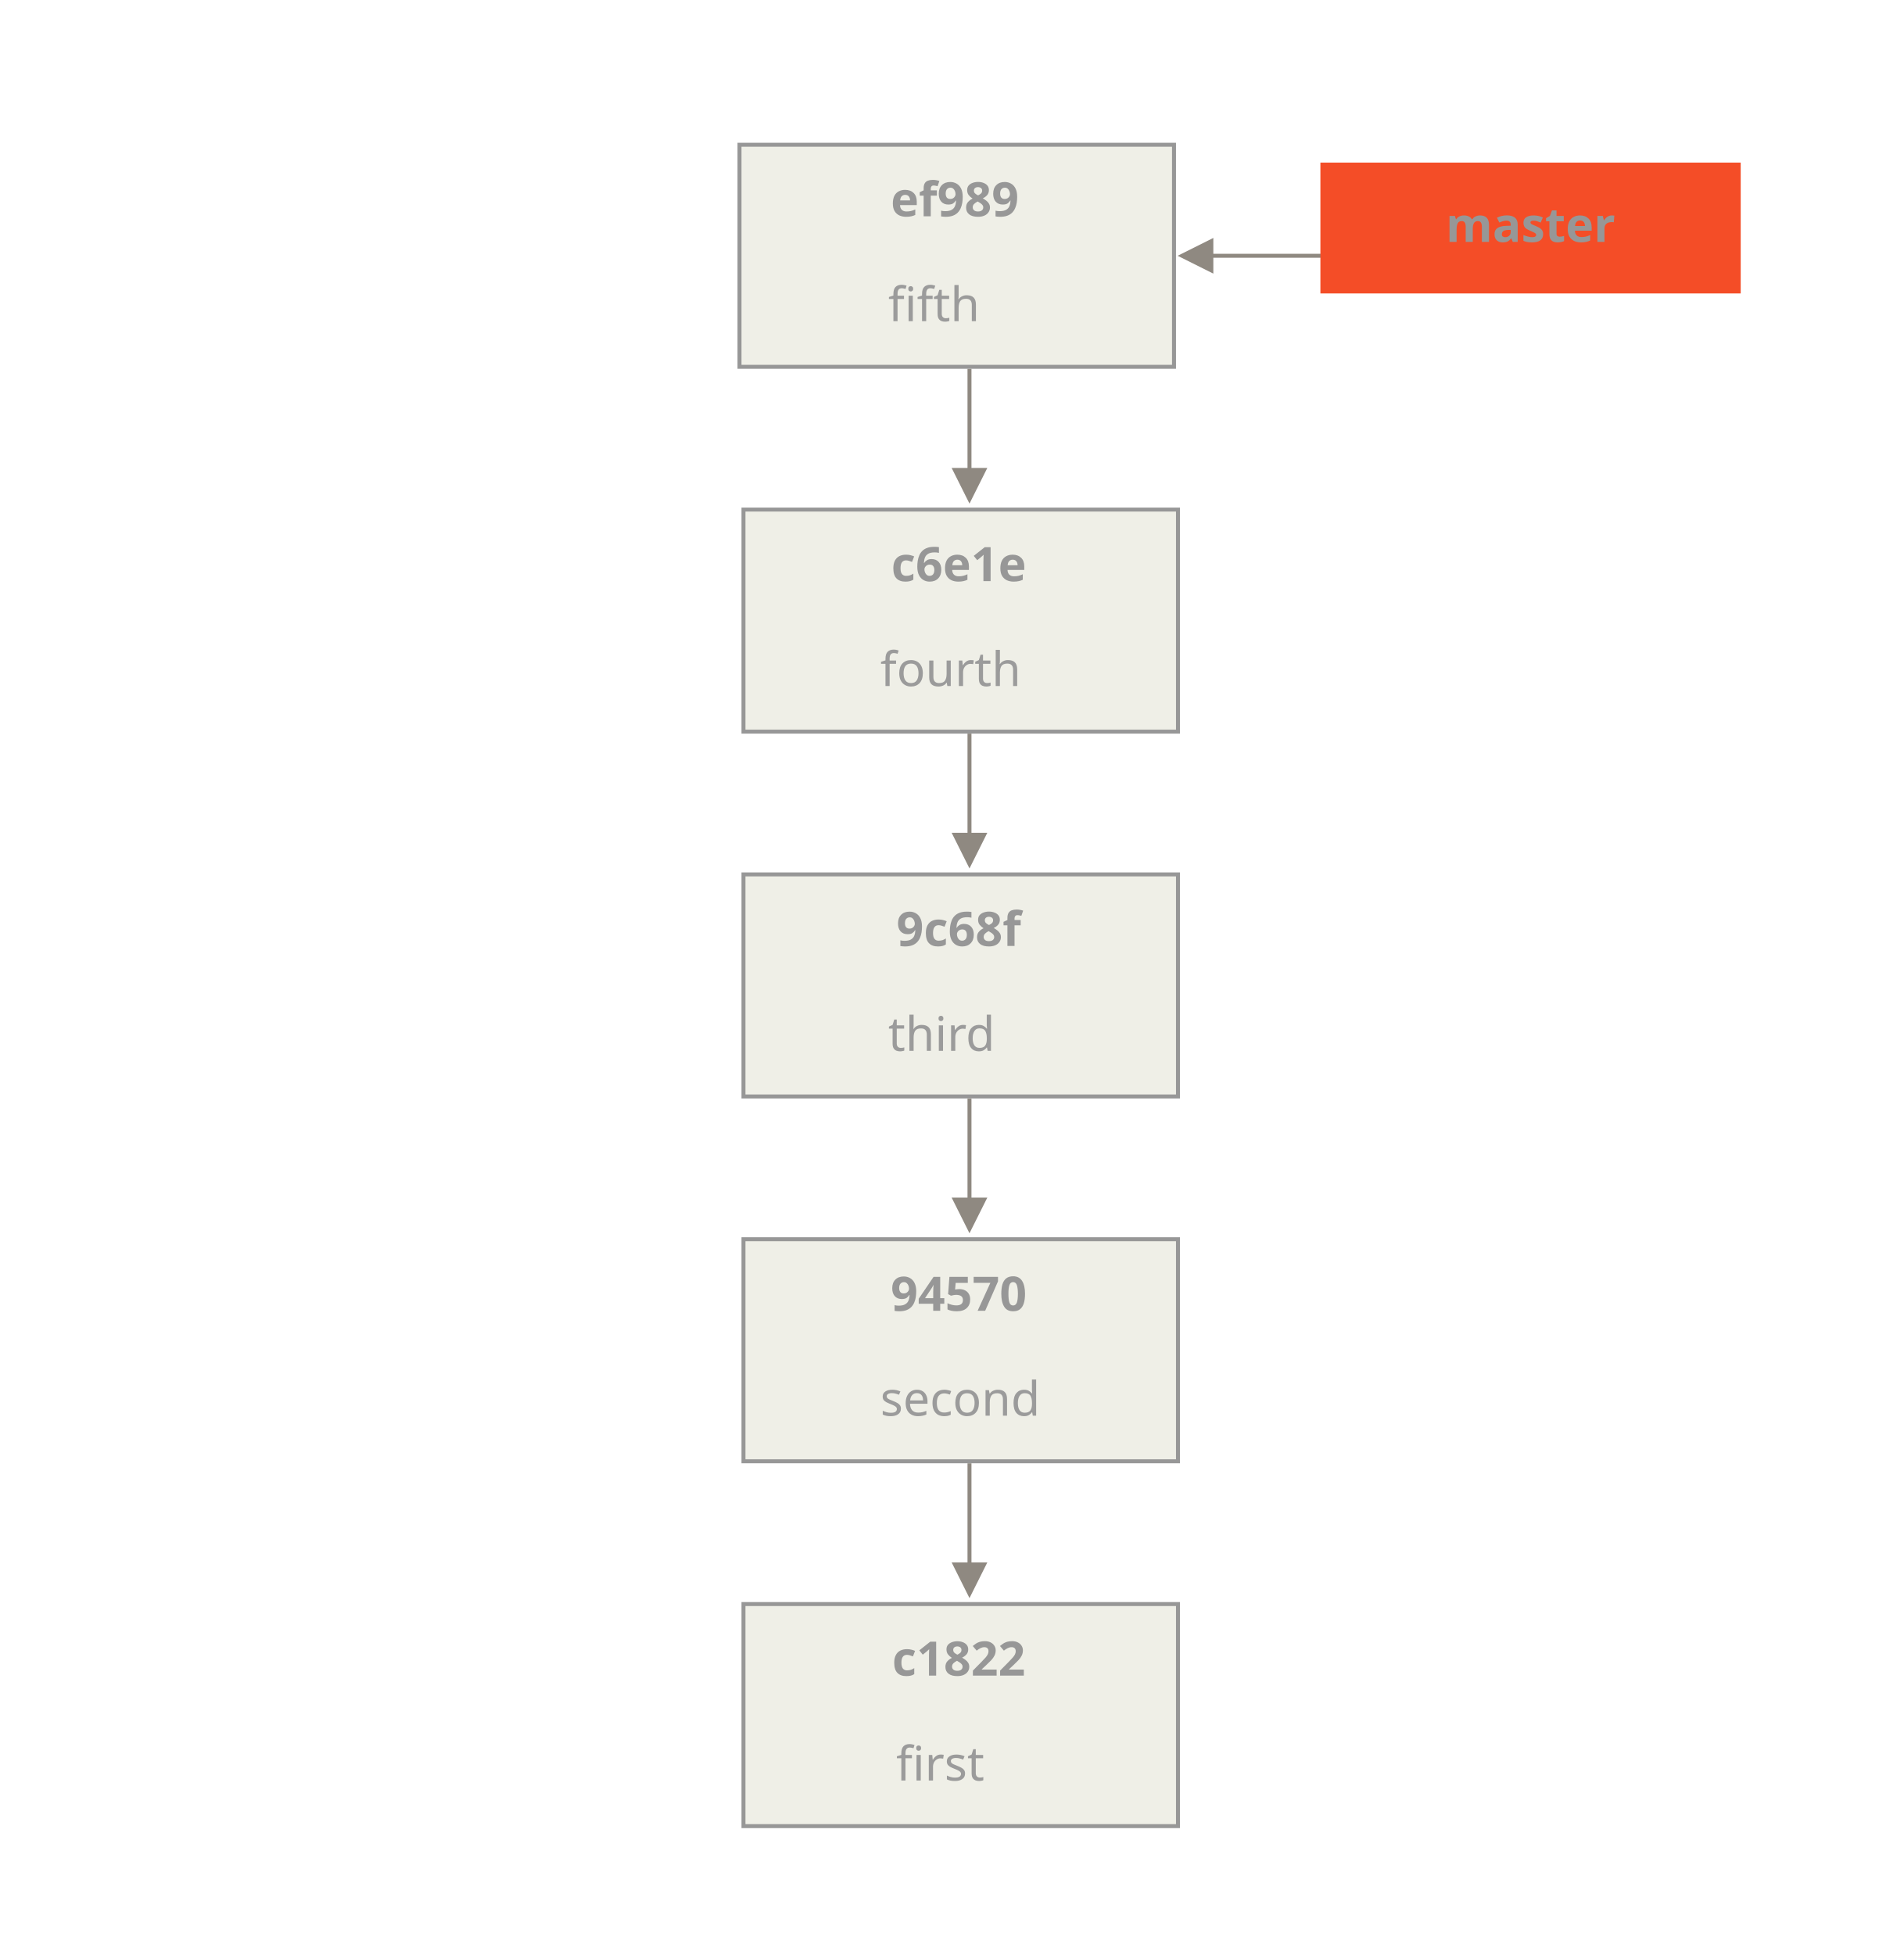
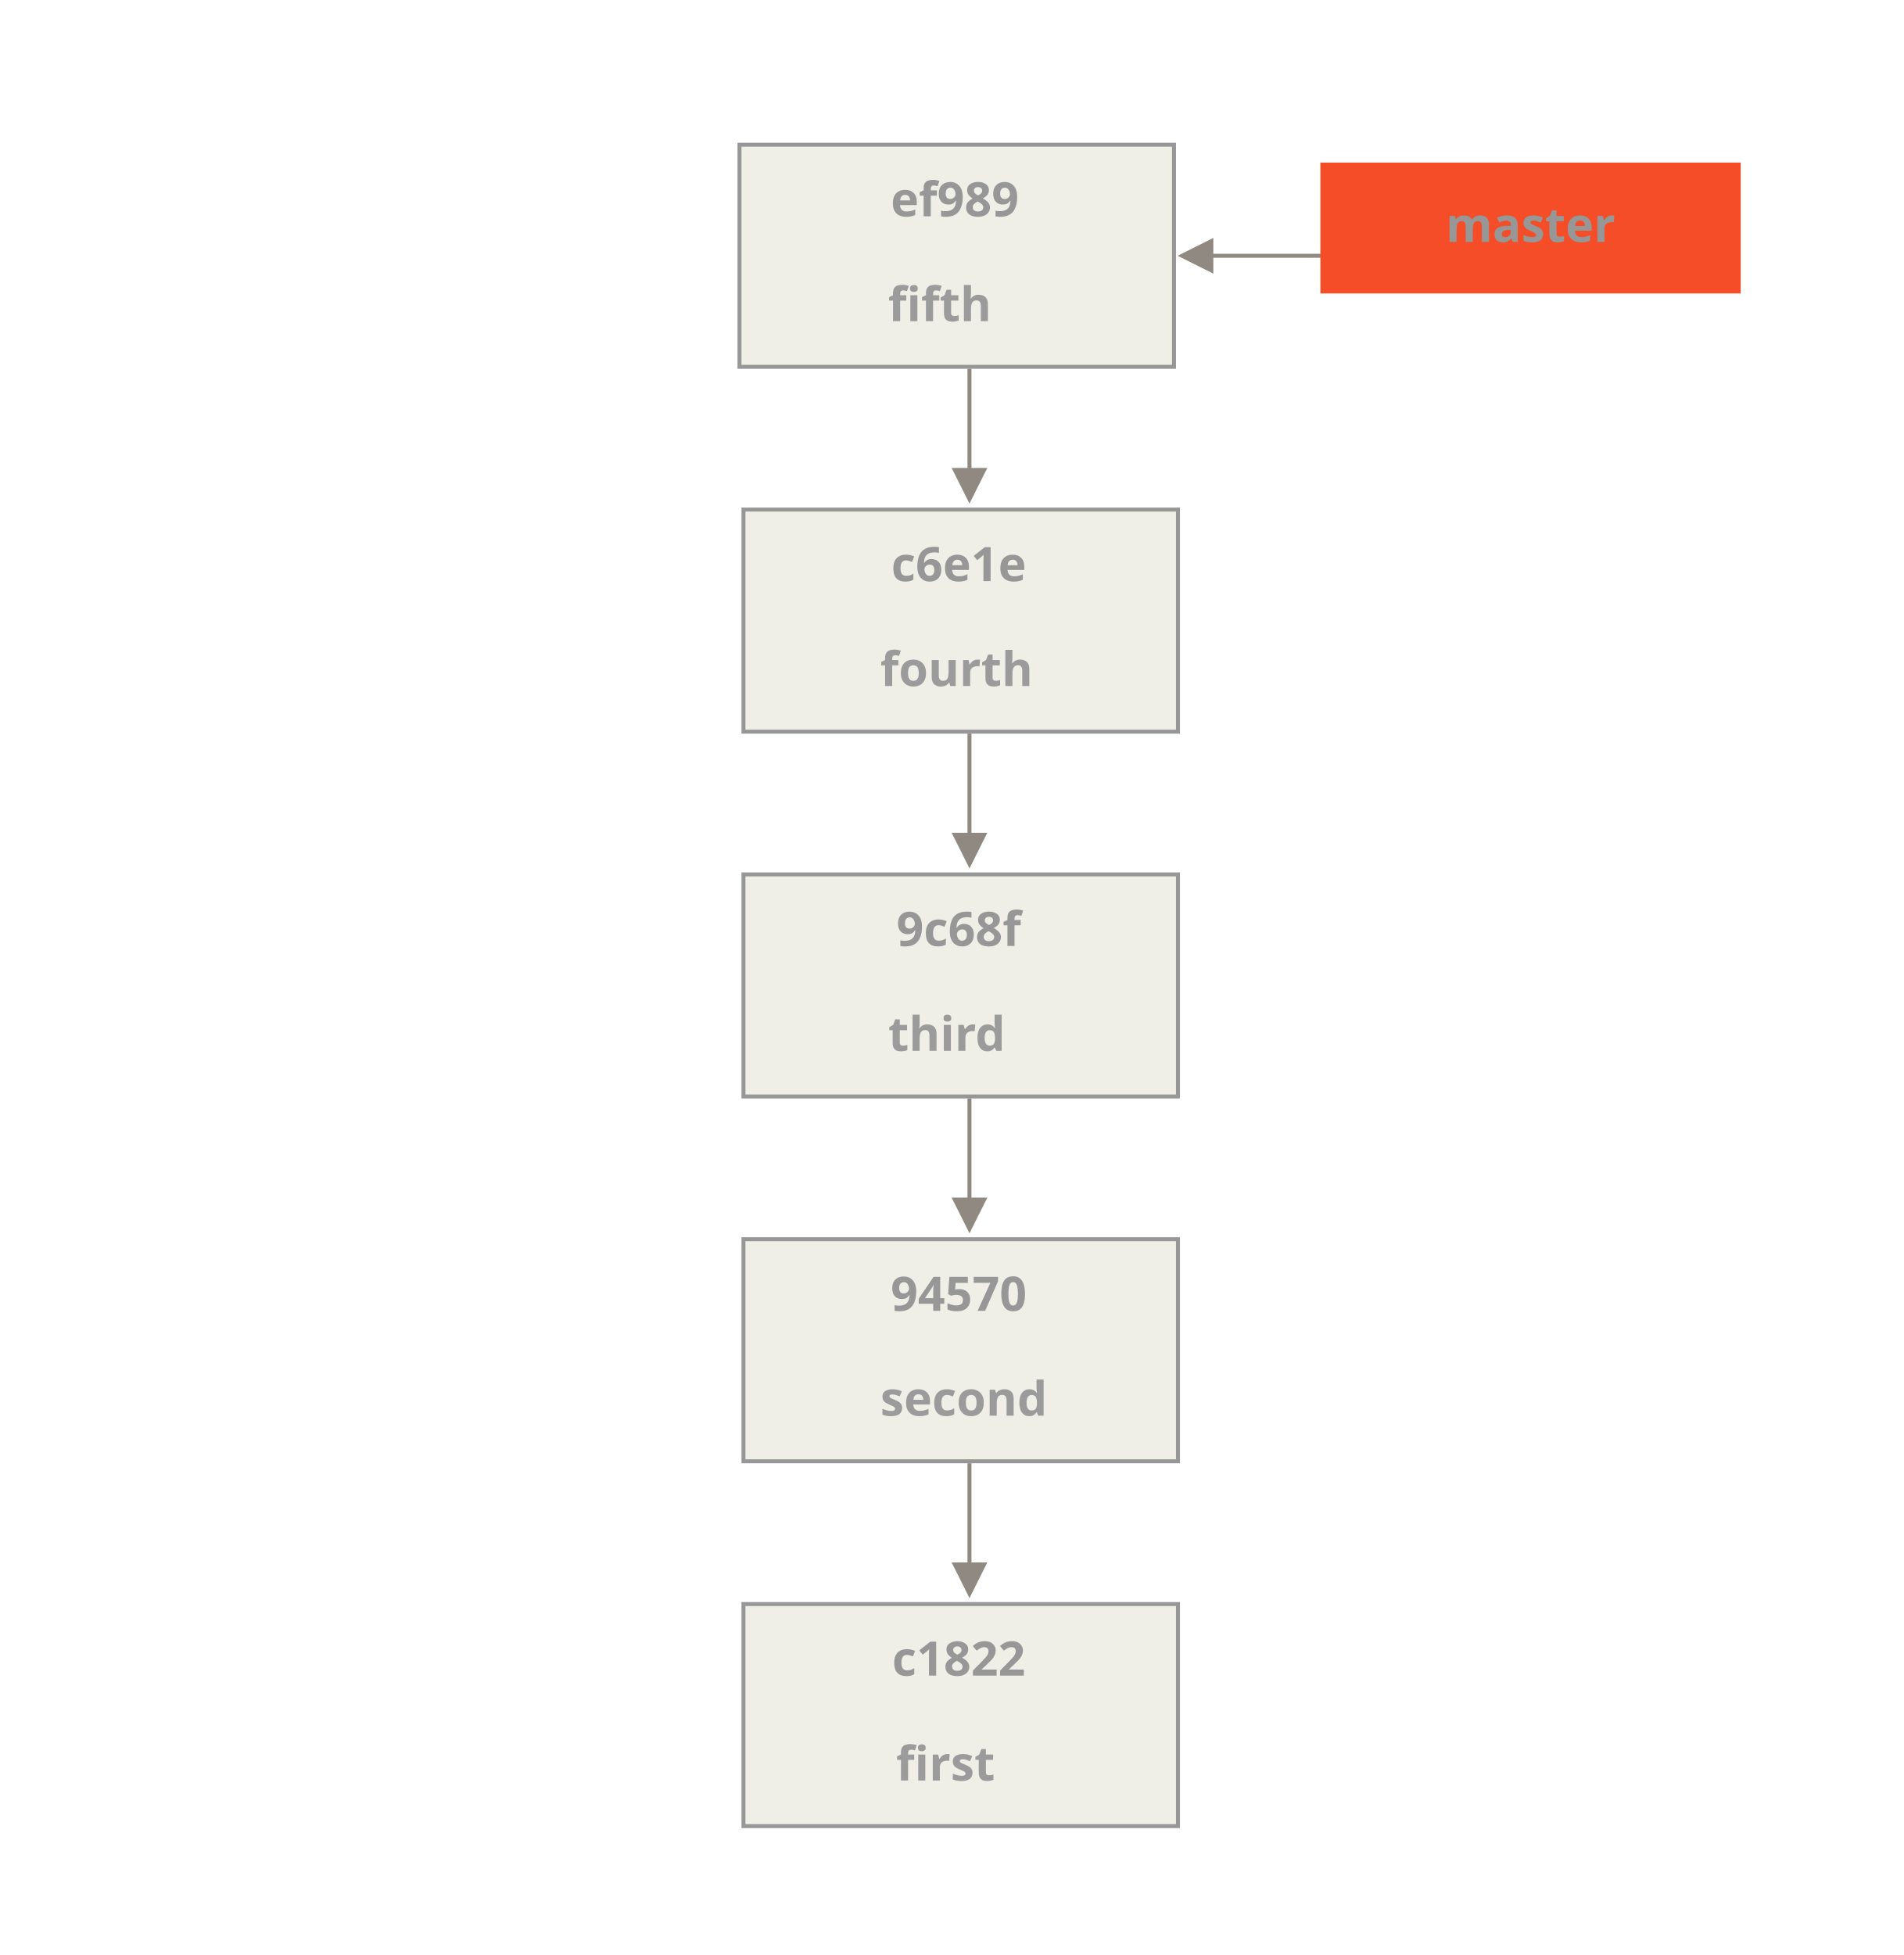
<svg xmlns="http://www.w3.org/2000/svg" width="480px" height="493px" viewBox="0 0 480 493" version="1.1">
  <g id="replace1" stroke="none" stroke-width="1" fill="none" fill-rule="evenodd">
    <path id="Line" d="M244,118 L244,93 L245,93 L245,118 L249,118 L244.5,127 L240,118 L244,118 Z" fill="#8F8981" fill-rule="nonzero" />
    <path id="Line-2" d="M306,64 L337,64 L337,65 L306,65 L306,69 L297,64.5 L306,60 L306,64 Z" fill="#8F8981" fill-rule="nonzero" />
    <g id="other-(2-line)" transform="translate(186, 36)" stroke="#979797">
      <rect id="Rectangle-2" fill="#EFEFE7" fill-rule="evenodd" x="0.5" y="0.5" width="109.58" height="56" />
-       <text stroke="#979797" stroke-width="0" font-family="Source Code Pro" font-size="12px" font-weight="900" fill="#979797" fill-opacity="1" text-anchor="middle" id="master-4">
+       <text stroke="none" font-family="Source Code Pro" font-size="12px" font-weight="900" fill="#979797" fill-opacity="1" text-anchor="middle" id="master-4">
        <tspan x="54.79" y="18.547">ef989</tspan>
      </text>
    </g>
-     <text id="fifth" font-family="RobotoMono-Regular, Roboto Mono" font-size="12" font-weight="normal" fill="#9B9B9B">
+     <text stroke="none" font-family="Source Code Pro" font-size="12px" font-weight="900" fill="#9B9B9B" fill-opacity="1" id="fifth">
      <tspan x="224" y="81">fifth</tspan>
    </text>
    <g id="other-(2-line)" transform="translate(187, 128)" stroke="#979797">
      <rect id="Rectangle-2" fill="#EFEFE7" fill-rule="evenodd" x="0.5" y="0.5" width="109.58" height="56" />
-       <text stroke="#979797" stroke-width="0" font-family="Source Code Pro" font-size="12px" font-weight="900" fill="#979797" fill-opacity="1" text-anchor="middle" id="master-4">
+       <text stroke="none" font-family="Source Code Pro" font-size="12px" font-weight="900" fill="#979797" fill-opacity="1" text-anchor="middle" id="master-4">
        <tspan x="54.79" y="18.547">c6e1e</tspan>
      </text>
    </g>
-     <text id="fourth" font-family="RobotoMono-Regular, Roboto Mono" font-size="12" font-weight="normal" fill="#9B9B9B">
+     <text stroke="none" font-family="Source Code Pro" font-size="12px" font-weight="900" fill="#9B9B9B" fill-opacity="1" id="fourth">
      <tspan x="222" y="173">fourth</tspan>
    </text>
    <path id="Line-3" d="M244,210 L244,185 L245,185 L245,210 L249,210 L244.5,219 L240,210 L244,210 Z" fill="#8F8981" fill-rule="nonzero" />
    <g id="other-(2-line)" transform="translate(187, 220)" stroke="#979797">
      <rect id="Rectangle-2" fill="#EFEFE7" fill-rule="evenodd" x="0.5" y="0.5" width="109.58" height="56" />
-       <text stroke="#979797" stroke-width="0" font-family="Source Code Pro" font-size="12px" font-weight="900" fill="#979797" fill-opacity="1" text-anchor="middle" id="master-4">
+       <text stroke="none" font-family="Source Code Pro" font-size="12px" font-weight="900" fill="#979797" fill-opacity="1" text-anchor="middle" id="master-4">
        <tspan x="54.79" y="18.547">9c68f</tspan>
      </text>
    </g>
-     <text id="third" font-family="RobotoMono-Regular, Roboto Mono" font-size="12" font-weight="normal" fill="#9B9B9B">
+     <text stroke="none" font-family="Source Code Pro" font-size="12px" font-weight="900" fill="#9B9B9B" fill-opacity="1" id="third">
      <tspan x="224" y="265">third</tspan>
    </text>
    <path id="Line-4" d="M244,302 L244,277 L245,277 L245,302 L249,302 L244.5,311 L240,302 L244,302 Z" fill="#8F8981" fill-rule="nonzero" />
    <g id="other-(2-line)" transform="translate(187, 312)" stroke="#979797">
      <rect id="Rectangle-2" fill="#EFEFE7" fill-rule="evenodd" x="0.5" y="0.5" width="109.58" height="56" />
-       <text stroke="#979797" stroke-width="0" font-family="Source Code Pro" font-size="12px" font-weight="900" fill="#979797" fill-opacity="1" text-anchor="middle" id="master-4">
+       <text stroke="none" font-family="Source Code Pro" font-size="12px" font-weight="900" fill="#979797" fill-opacity="1" text-anchor="middle" id="master-4">
        <tspan x="54.79" y="18.547">94570</tspan>
      </text>
    </g>
-     <text id="second" font-family="RobotoMono-Regular, Roboto Mono" font-size="12" font-weight="normal" fill="#9B9B9B">
+     <text stroke="none" font-family="Source Code Pro" font-size="12px" font-weight="900" fill="#9B9B9B" fill-opacity="1" id="second">
      <tspan x="222" y="357">second</tspan>
    </text>
    <path id="Line-5" d="M244,394 L244,369 L245,369 L245,394 L249,394 L244.5,403 L240,394 L244,394 Z" fill="#8F8981" fill-rule="nonzero" />
    <g id="other-(2-line)" transform="translate(187, 404)" stroke="#979797">
      <rect id="Rectangle-2" fill="#EFEFE7" fill-rule="evenodd" x="0.5" y="0.5" width="109.58" height="56" />
-       <text stroke="#979797" stroke-width="0" font-family="Source Code Pro" font-size="12px" font-weight="900" fill="#979797" fill-opacity="1" text-anchor="middle" id="master-4">
+       <text stroke="none" font-family="Source Code Pro" font-size="12px" font-weight="900" fill="#979797" fill-opacity="1" text-anchor="middle" id="master-4">
        <tspan x="54.79" y="18.547">c1822</tspan>
      </text>
    </g>
-     <text id="first" font-family="RobotoMono-Regular, Roboto Mono" font-size="12" font-weight="normal" fill="#9B9B9B">
+     <text stroke="none" font-family="Source Code Pro" font-size="12px" font-weight="900" fill="#9B9B9B" fill-opacity="1" id="first">
      <tspan x="226" y="449">first</tspan>
    </text>
    <g id="ref" transform="translate(333, 41)">
      <rect id="Rectangle-2" fill="#F44D27" fill-rule="evenodd" x="0" y="0" width="106" height="33" />
-       <text stroke="#979797" stroke-width="0" font-family="Source Code Pro" font-size="12px" font-weight="900" fill="#979797" fill-opacity="1" text-anchor="middle" id="master">
+       <text stroke="none" font-family="Source Code Pro" font-size="12px" font-weight="900" fill="#979797" fill-opacity="1" text-anchor="middle" id="master">
        <tspan x="53" y="20">master</tspan>
      </text>
    </g>
  </g>
</svg>
